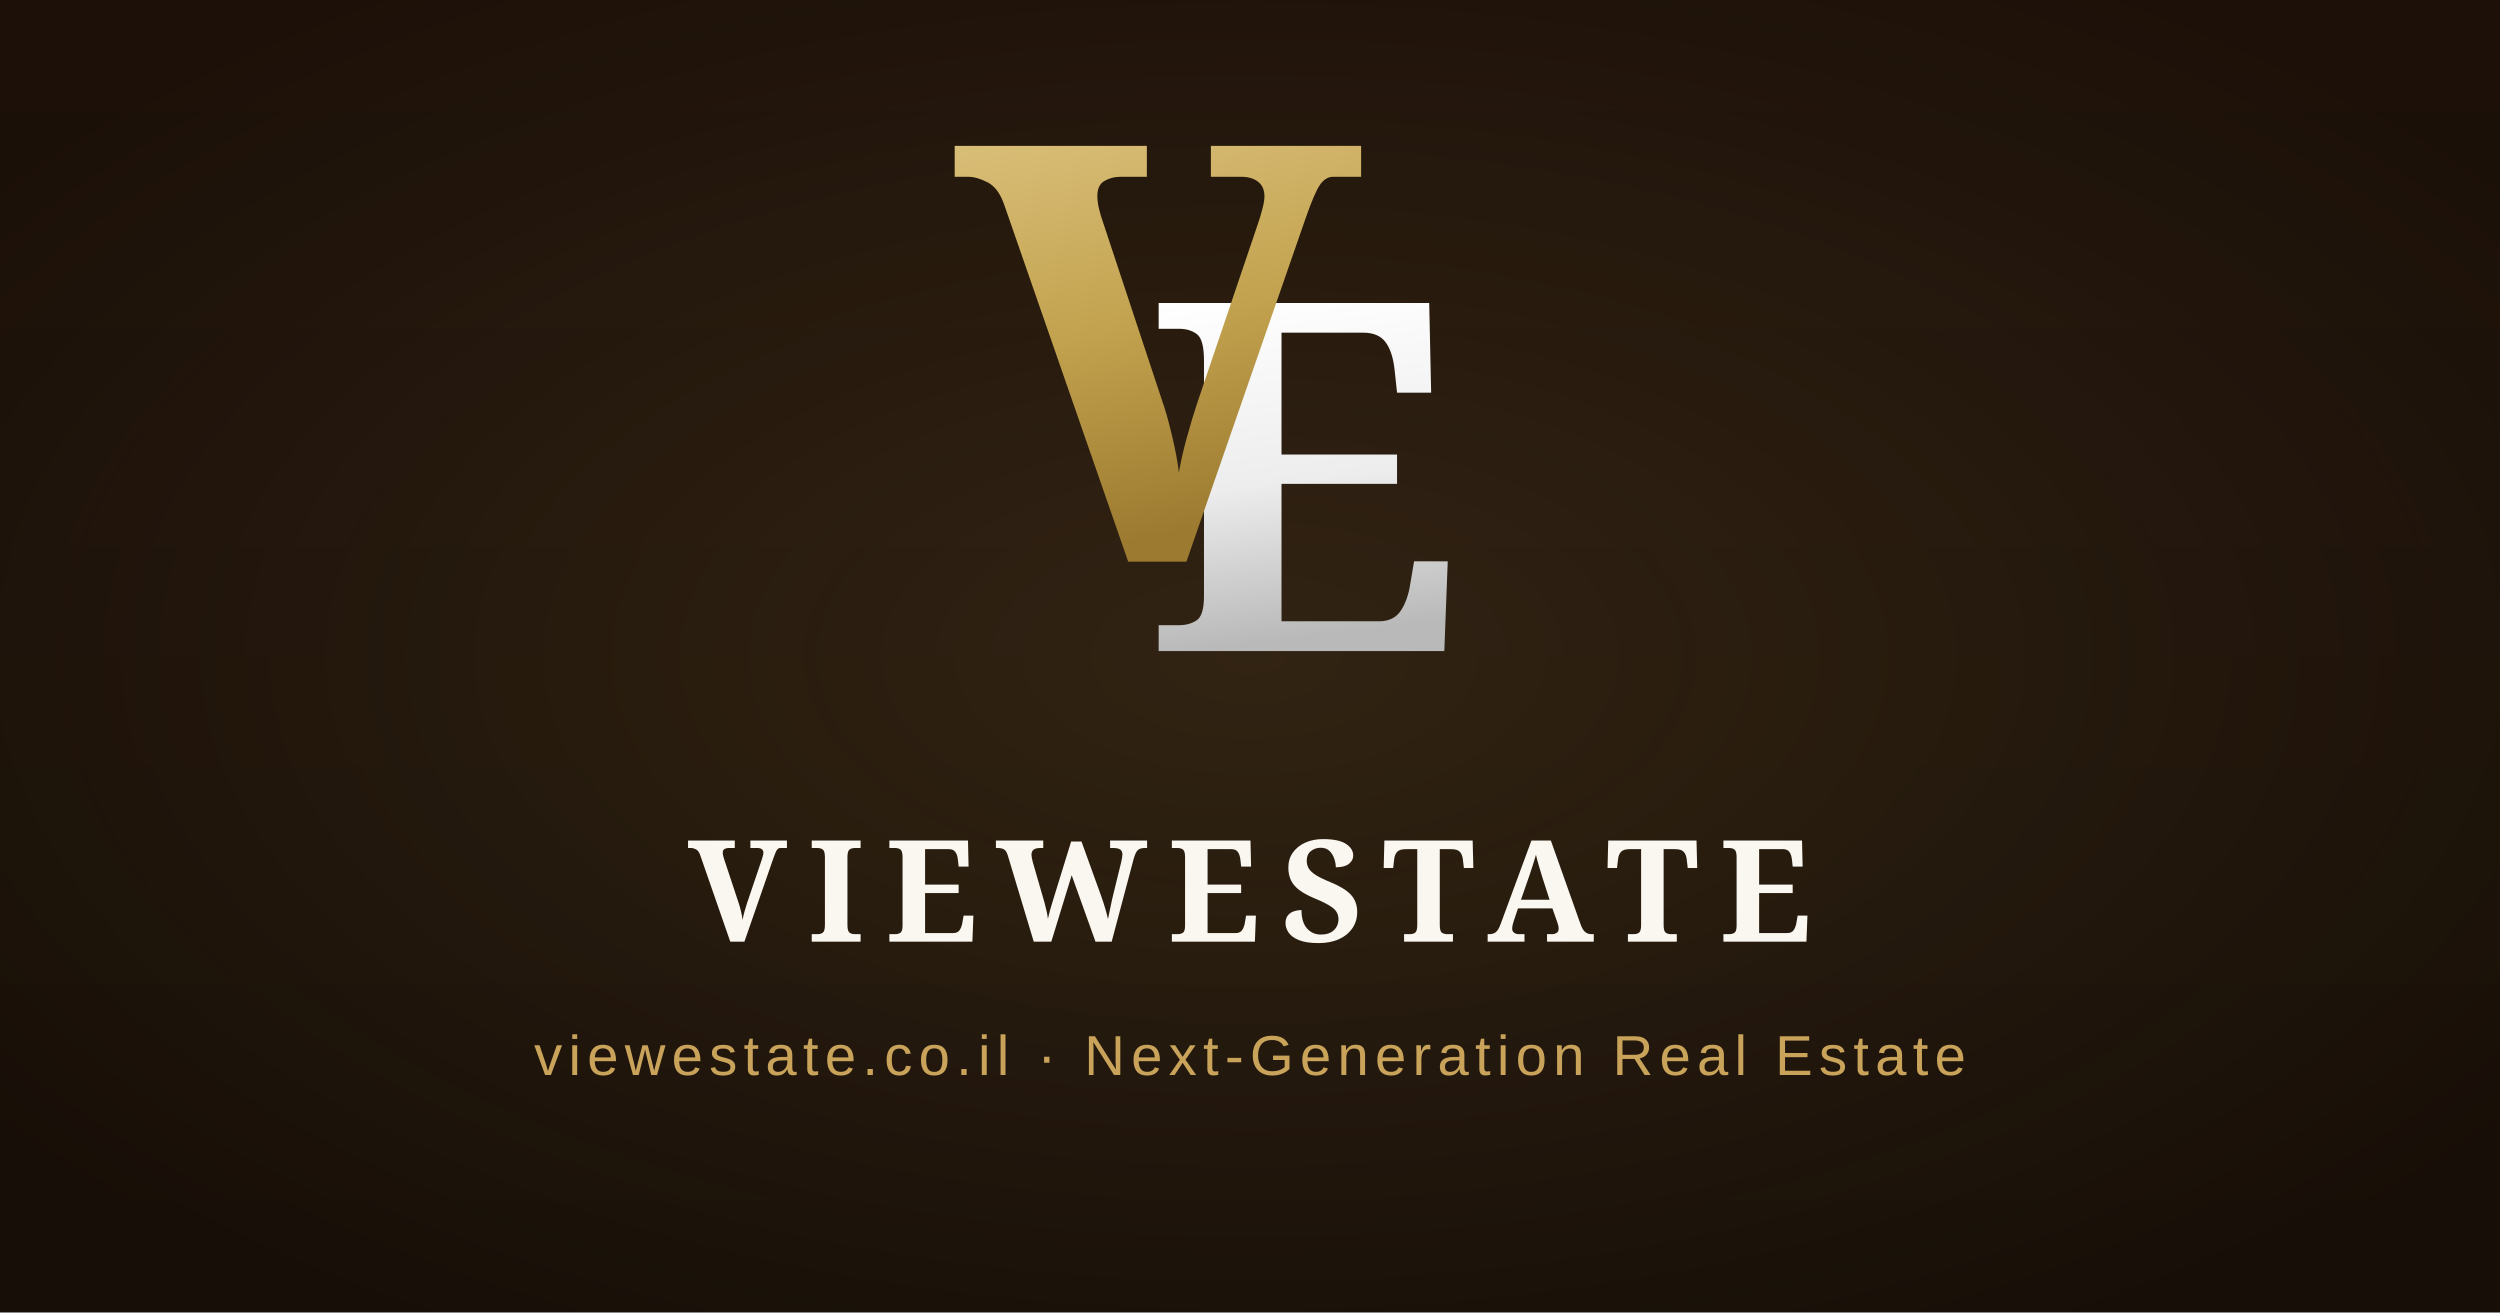
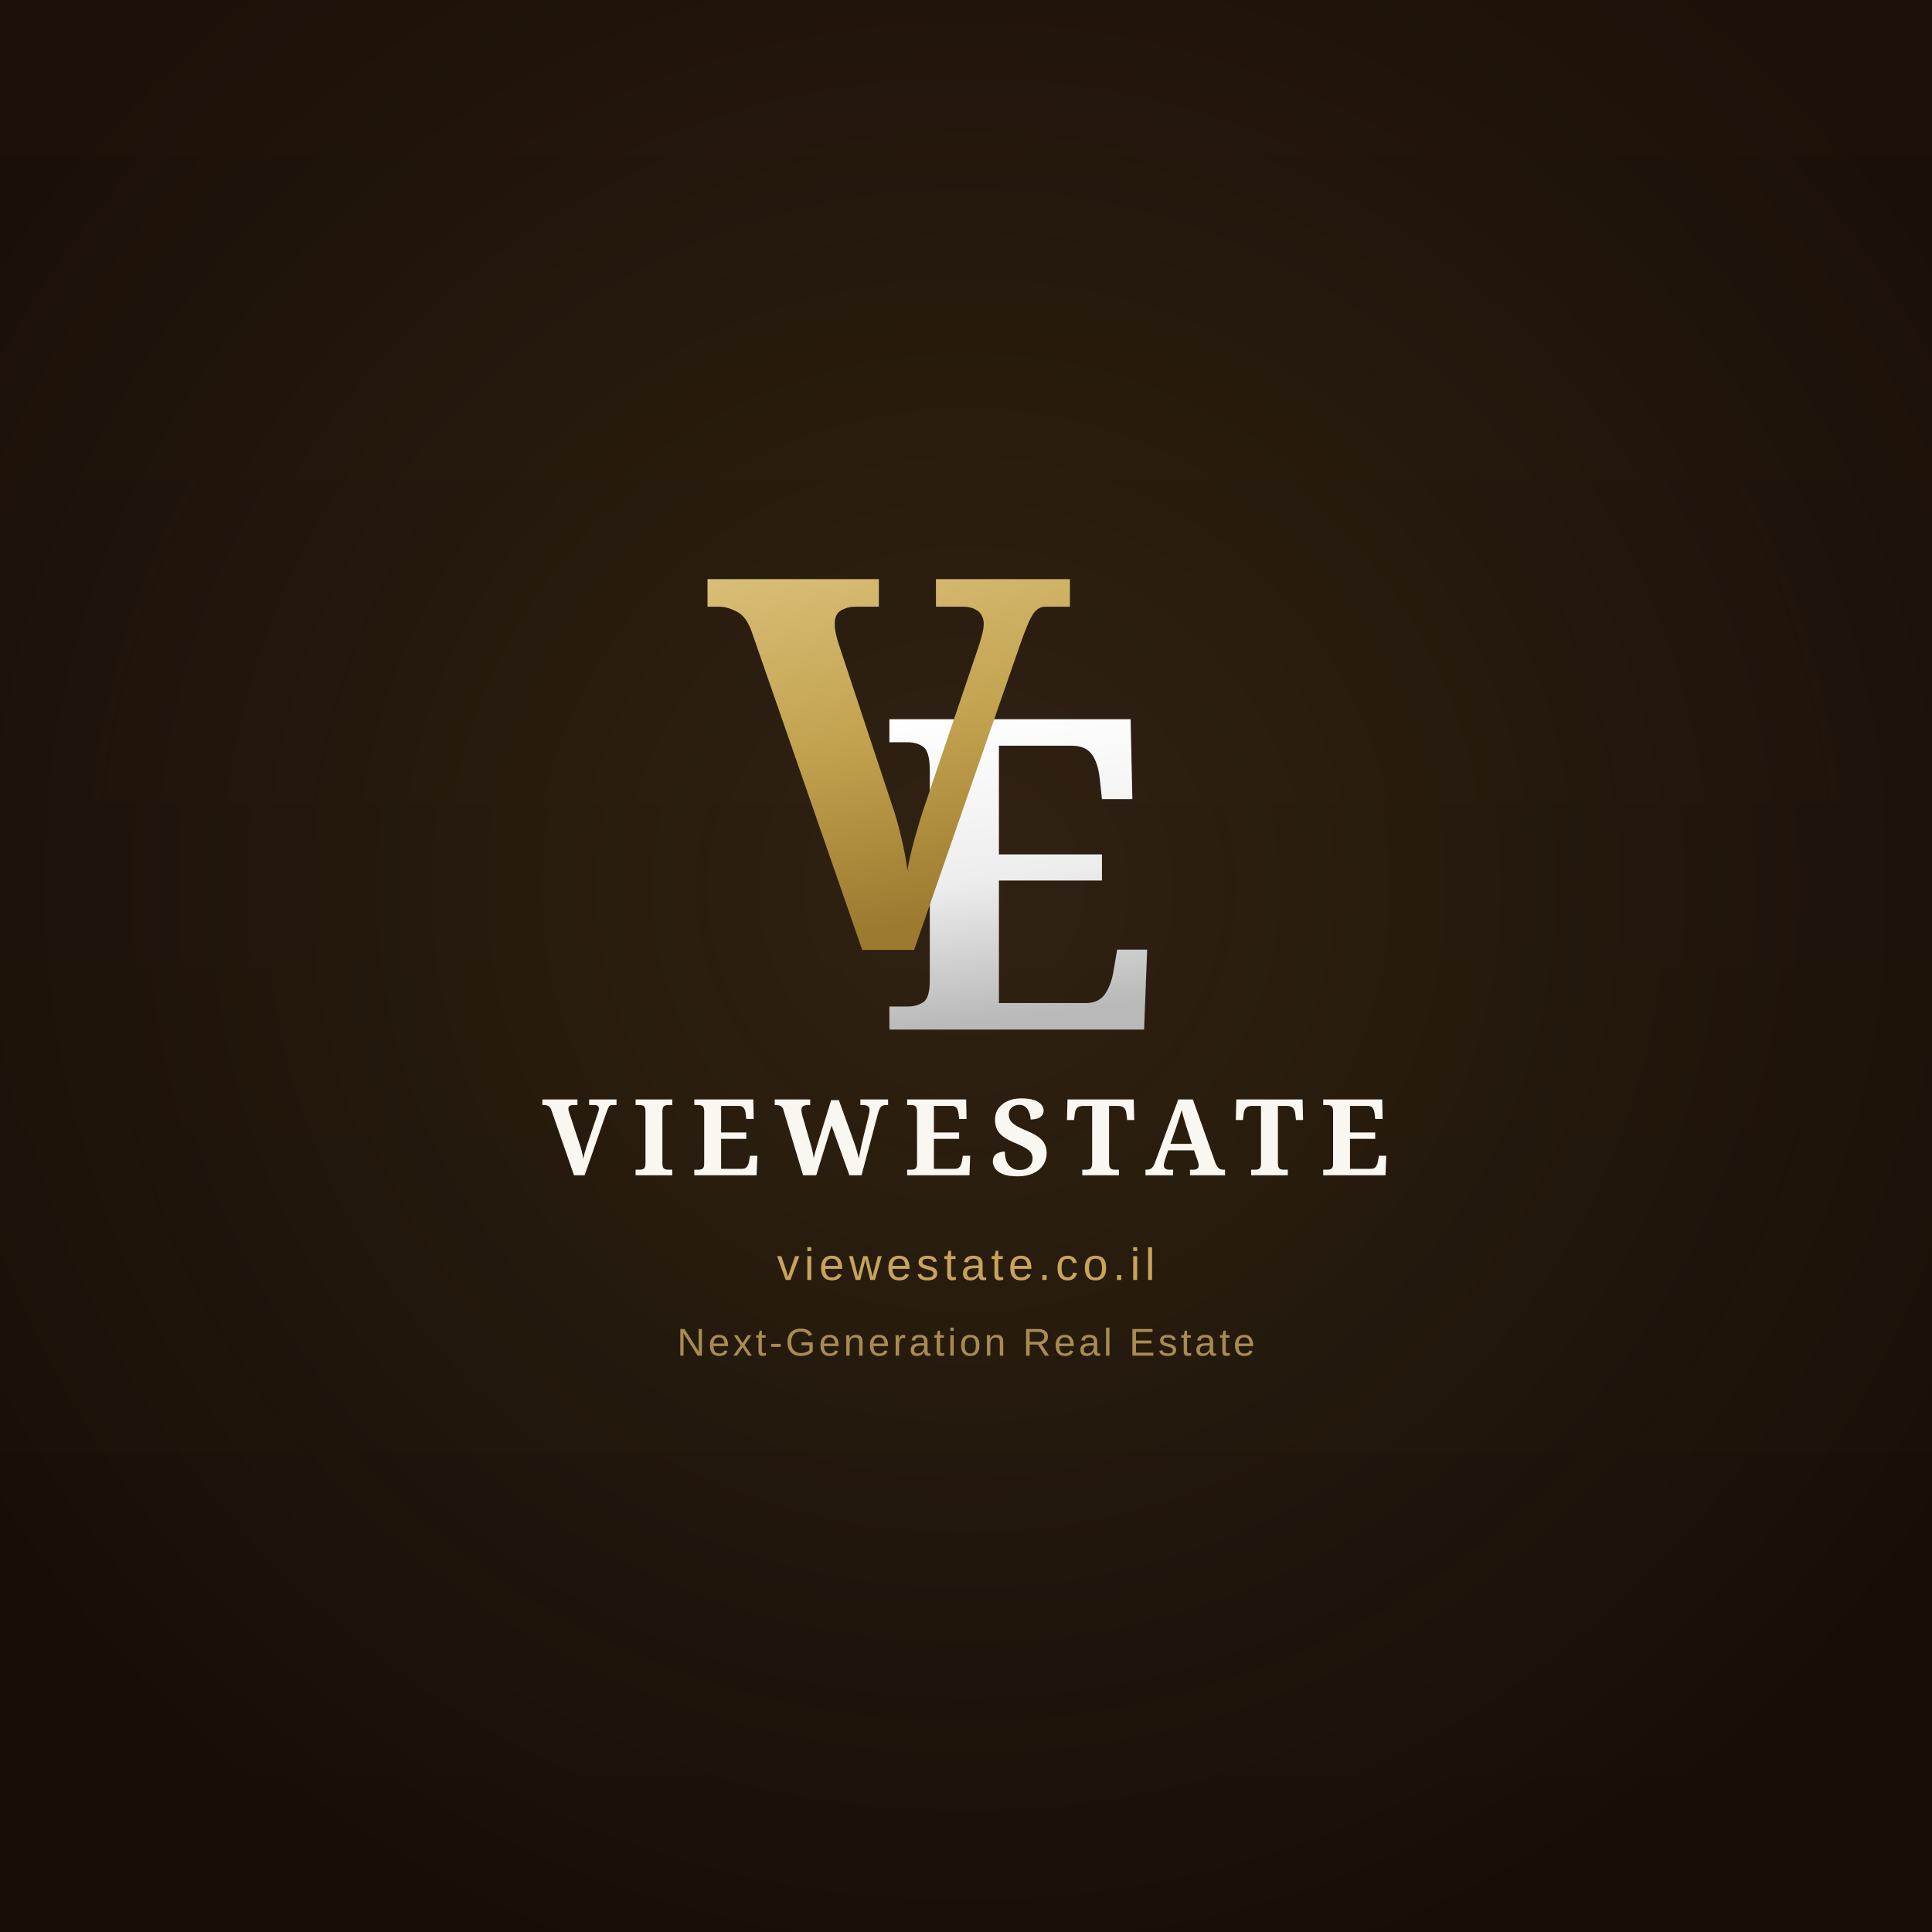
- <svg xmlns="http://www.w3.org/2000/svg" viewBox="0 0 1200 630">
+ <svg xmlns="http://www.w3.org/2000/svg" viewBox="0 0 1200 1200">
  <defs>
    <linearGradient id="bg" x1="0" y1="0" x2="0" y2="1">
      <stop offset="0" stop-color="#1C1008" />
      <stop offset="1" stop-color="#160E07" />
    </linearGradient>
-     <radialGradient id="glow" cx="0.5" cy="0.5" r="0.62">
-       <stop offset="0" stop-color="#C9A35A" stop-opacity="0.14" />
+     <radialGradient id="glow" cx="0.5" cy="0.46" r="0.6">
+       <stop offset="0" stop-color="#C9A35A" stop-opacity="0.13" />
      <stop offset="1" stop-color="#C9A35A" stop-opacity="0" />
    </radialGradient>
    <linearGradient id="gold" x1="0" y1="0" x2="0.2" y2="1">
      <stop offset="0" stop-color="#D9BE78" />
      <stop offset=".5" stop-color="#C2A24E" />
      <stop offset="1" stop-color="#9C7A30" />
    </linearGradient>
    <linearGradient id="silver" x1="0" y1="0" x2="0.1" y2="1">
      <stop offset="0" stop-color="#FFFFFF" />
      <stop offset=".55" stop-color="#EDEDED" />
      <stop offset="1" stop-color="#B9B9B9" />
    </linearGradient>
  </defs>
-   <rect width="1200" height="630" fill="url(#bg)" />
-   <rect width="1200" height="630" fill="url(#glow)" />
-   <g transform="translate(431,46) scale(1.3)">
+   <rect width="1200" height="1200" fill="url(#bg)" />
+   <rect width="1200" height="1200" fill="url(#glow)" />
+   <g transform="translate(408,332) scale(1.5)">
    <text x="150" y="205" text-anchor="middle" font-family="Didot, 'Bodoni 72', Georgia, serif" font-weight="700" font-size="180" fill="url(#silver)">E</text>
    <text x="96" y="172" text-anchor="middle" font-family="Didot, 'Bodoni 72', Georgia, serif" font-weight="700" font-size="215" fill="url(#gold)">V</text>
  </g>
-   <text x="600" y="452" text-anchor="middle" font-family="Didot, 'Bodoni 72', Georgia, serif" font-weight="700" font-size="68" letter-spacing="10" fill="#FAF6F0">VIEWESTATE</text>
-   <text x="600" y="516" text-anchor="middle" font-family="Heebo, Arial, sans-serif" font-weight="500" font-size="27" letter-spacing="3" fill="#C9A35A">viewestate.co.il  ·  Next-Generation Real Estate</text>
+   <text x="600" y="730" text-anchor="middle" font-family="Didot, 'Bodoni 72', Georgia, serif" font-weight="700" font-size="66" letter-spacing="10" fill="#FAF6F0">VIEWESTATE</text>
+   <text x="600" y="795" text-anchor="middle" font-family="Heebo, Arial, sans-serif" font-weight="500" font-size="28" letter-spacing="3" fill="#C9A35A">viewestate.co.il</text>
+   <text x="600" y="842" text-anchor="middle" font-family="Heebo, Arial, sans-serif" font-weight="400" font-size="24" letter-spacing="2" fill="#A98B52">Next-Generation Real Estate</text>
</svg>
